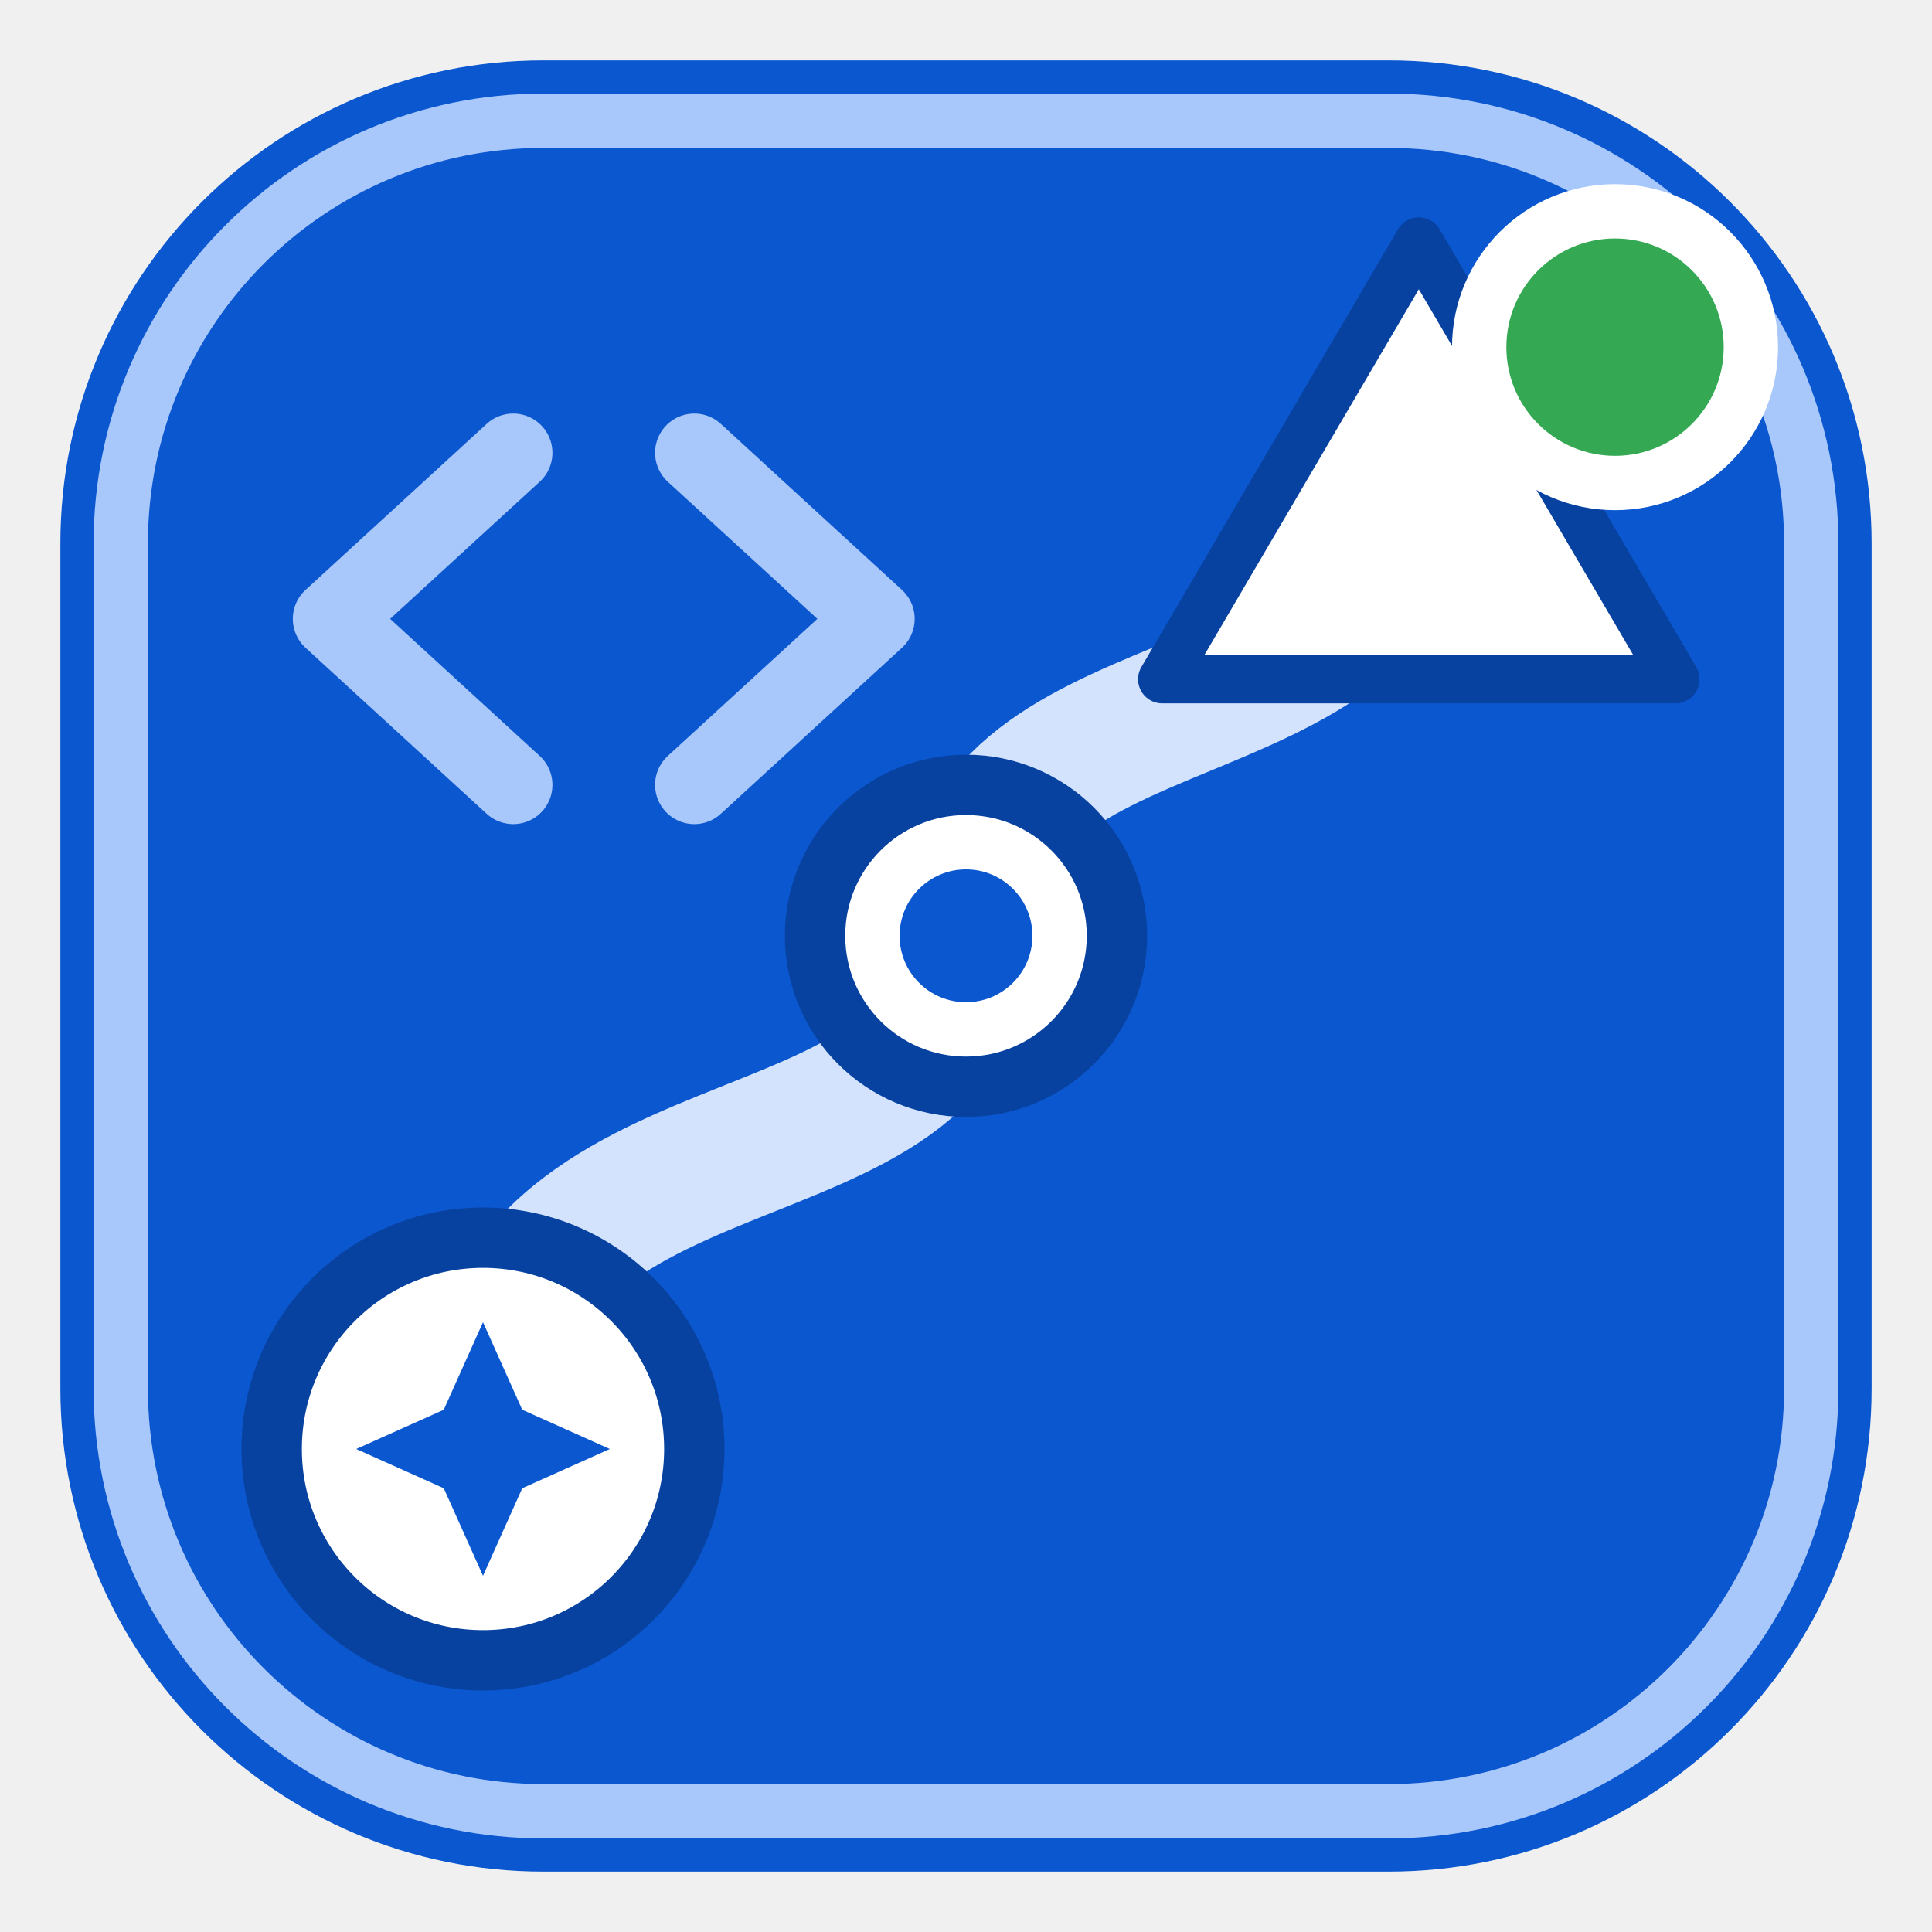
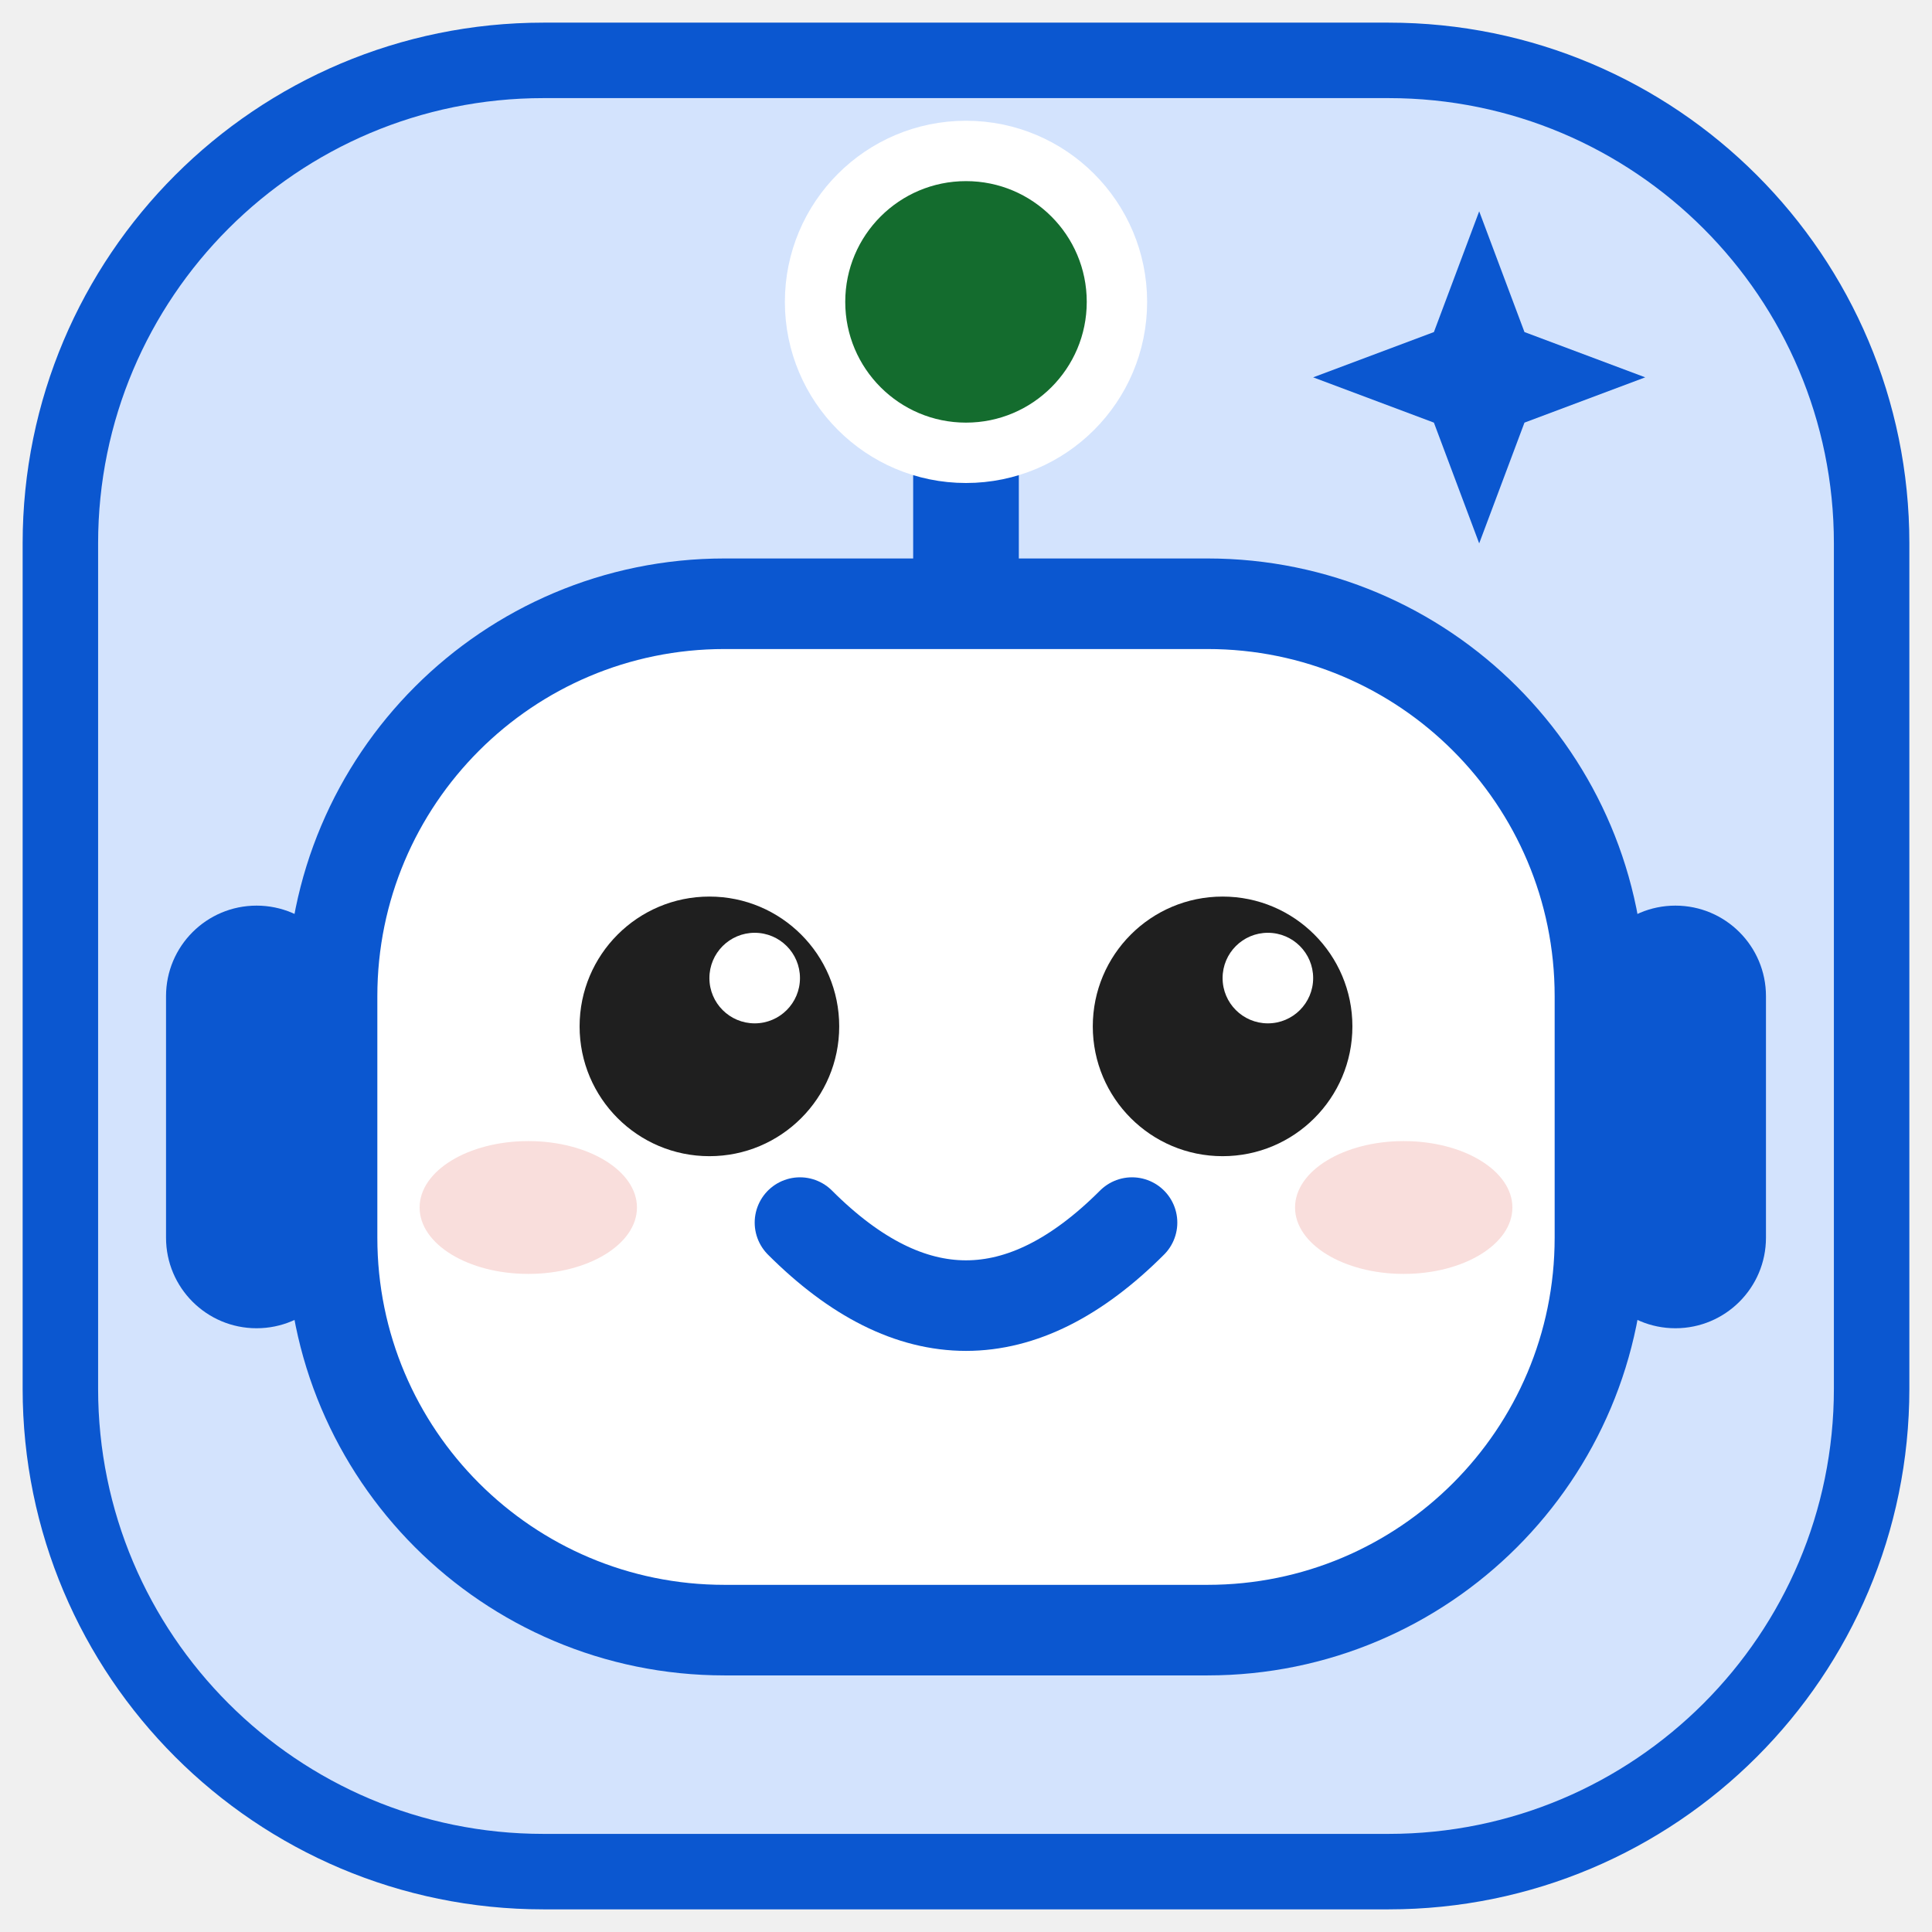
<svg xmlns="http://www.w3.org/2000/svg" viewBox="0 0 64 64" width="64" height="64">
-   <rect x="2" y="2" width="60" height="60" rx="16" fill="#0b57d0" />
-   <rect x="4" y="4" width="56" height="56" rx="14" fill="none" stroke="#a8c7fa" stroke-width="1.8" />
-   <path d="M 17 15 L 11 20.5 L 17 26" fill="none" stroke="#a8c7fa" stroke-width="2.6" stroke-linecap="round" stroke-linejoin="round" />
-   <path d="M 23 15 L 29 20.5 L 23 26" fill="none" stroke="#a8c7fa" stroke-width="2.6" stroke-linecap="round" stroke-linejoin="round" />
-   <path d="M 16 48 C 16 36, 32 40, 32 31 C 32 22, 46 25, 47 16" fill="none" stroke="#d3e3fd" stroke-width="4.5" stroke-linecap="round" />
-   <circle cx="16" cy="48" r="7" fill="#ffffff" stroke="#0842a0" stroke-width="2" />
-   <path d="M 16 43.8 L 17.3 46.7 L 20.2 48 L 17.3 49.3 L 16 52.2 L 14.7 49.3 L 11.8 48 L 14.7 46.7 Z" fill="#0b57d0" />
-   <circle cx="32" cy="31" r="5" fill="#ffffff" stroke="#0842a0" stroke-width="2" />
-   <circle cx="32" cy="31" r="2.2" fill="#0b57d0" />
-   <polygon points="47,8 55.5,22.5 38.5,22.5" fill="#ffffff" stroke="#0842a0" stroke-width="1.6" stroke-linejoin="round" />
-   <circle cx="53.5" cy="11.5" r="4.5" fill="#34a853" stroke="#ffffff" stroke-width="1.8" />
+   <rect x="2" y="2" width="60" height="60" rx="16" fill="#d3e3fd" stroke="#0b57d0" stroke-width="2.5" />
+   <rect x="5.5" y="30" width="6" height="14" rx="3" fill="#0b57d0" />
+   <rect x="52.5" y="30" width="6" height="14" rx="3" fill="#0b57d0" />
+   <line x1="32" y1="13" x2="32" y2="20" stroke="#0b57d0" stroke-width="3.5" stroke-linecap="round" />
+   <circle cx="32" cy="10" r="5" fill="#146c2e" stroke="#ffffff" stroke-width="2" />
+   <path d="M 49 7 L 50.5 11 L 54.5 12.5 L 50.5 14 L 49 18 L 47.5 14 L 43.5 12.5 L 47.5 11 Z" fill="#0b57d0" />
+   <rect x="11" y="20" width="42" height="34" rx="13" fill="#ffffff" stroke="#0b57d0" stroke-width="3" />
+   <circle cx="23.5" cy="34" r="4.3" fill="#1f1f1f" />
+   <circle cx="25" cy="32.4" r="1.5" fill="#ffffff" />
+   <circle cx="40.5" cy="34" r="4.3" fill="#1f1f1f" />
+   <circle cx="42" cy="32.4" r="1.5" fill="#ffffff" />
+   <ellipse cx="17.5" cy="40" rx="3.6" ry="2.2" fill="#f9dedc" />
+   <ellipse cx="46.5" cy="40" rx="3.6" ry="2.2" fill="#f9dedc" />
+   <path d="M 26.5 40.5 Q 32 46 37.5 40.5" fill="none" stroke="#0b57d0" stroke-width="3" stroke-linecap="round" />
</svg>
